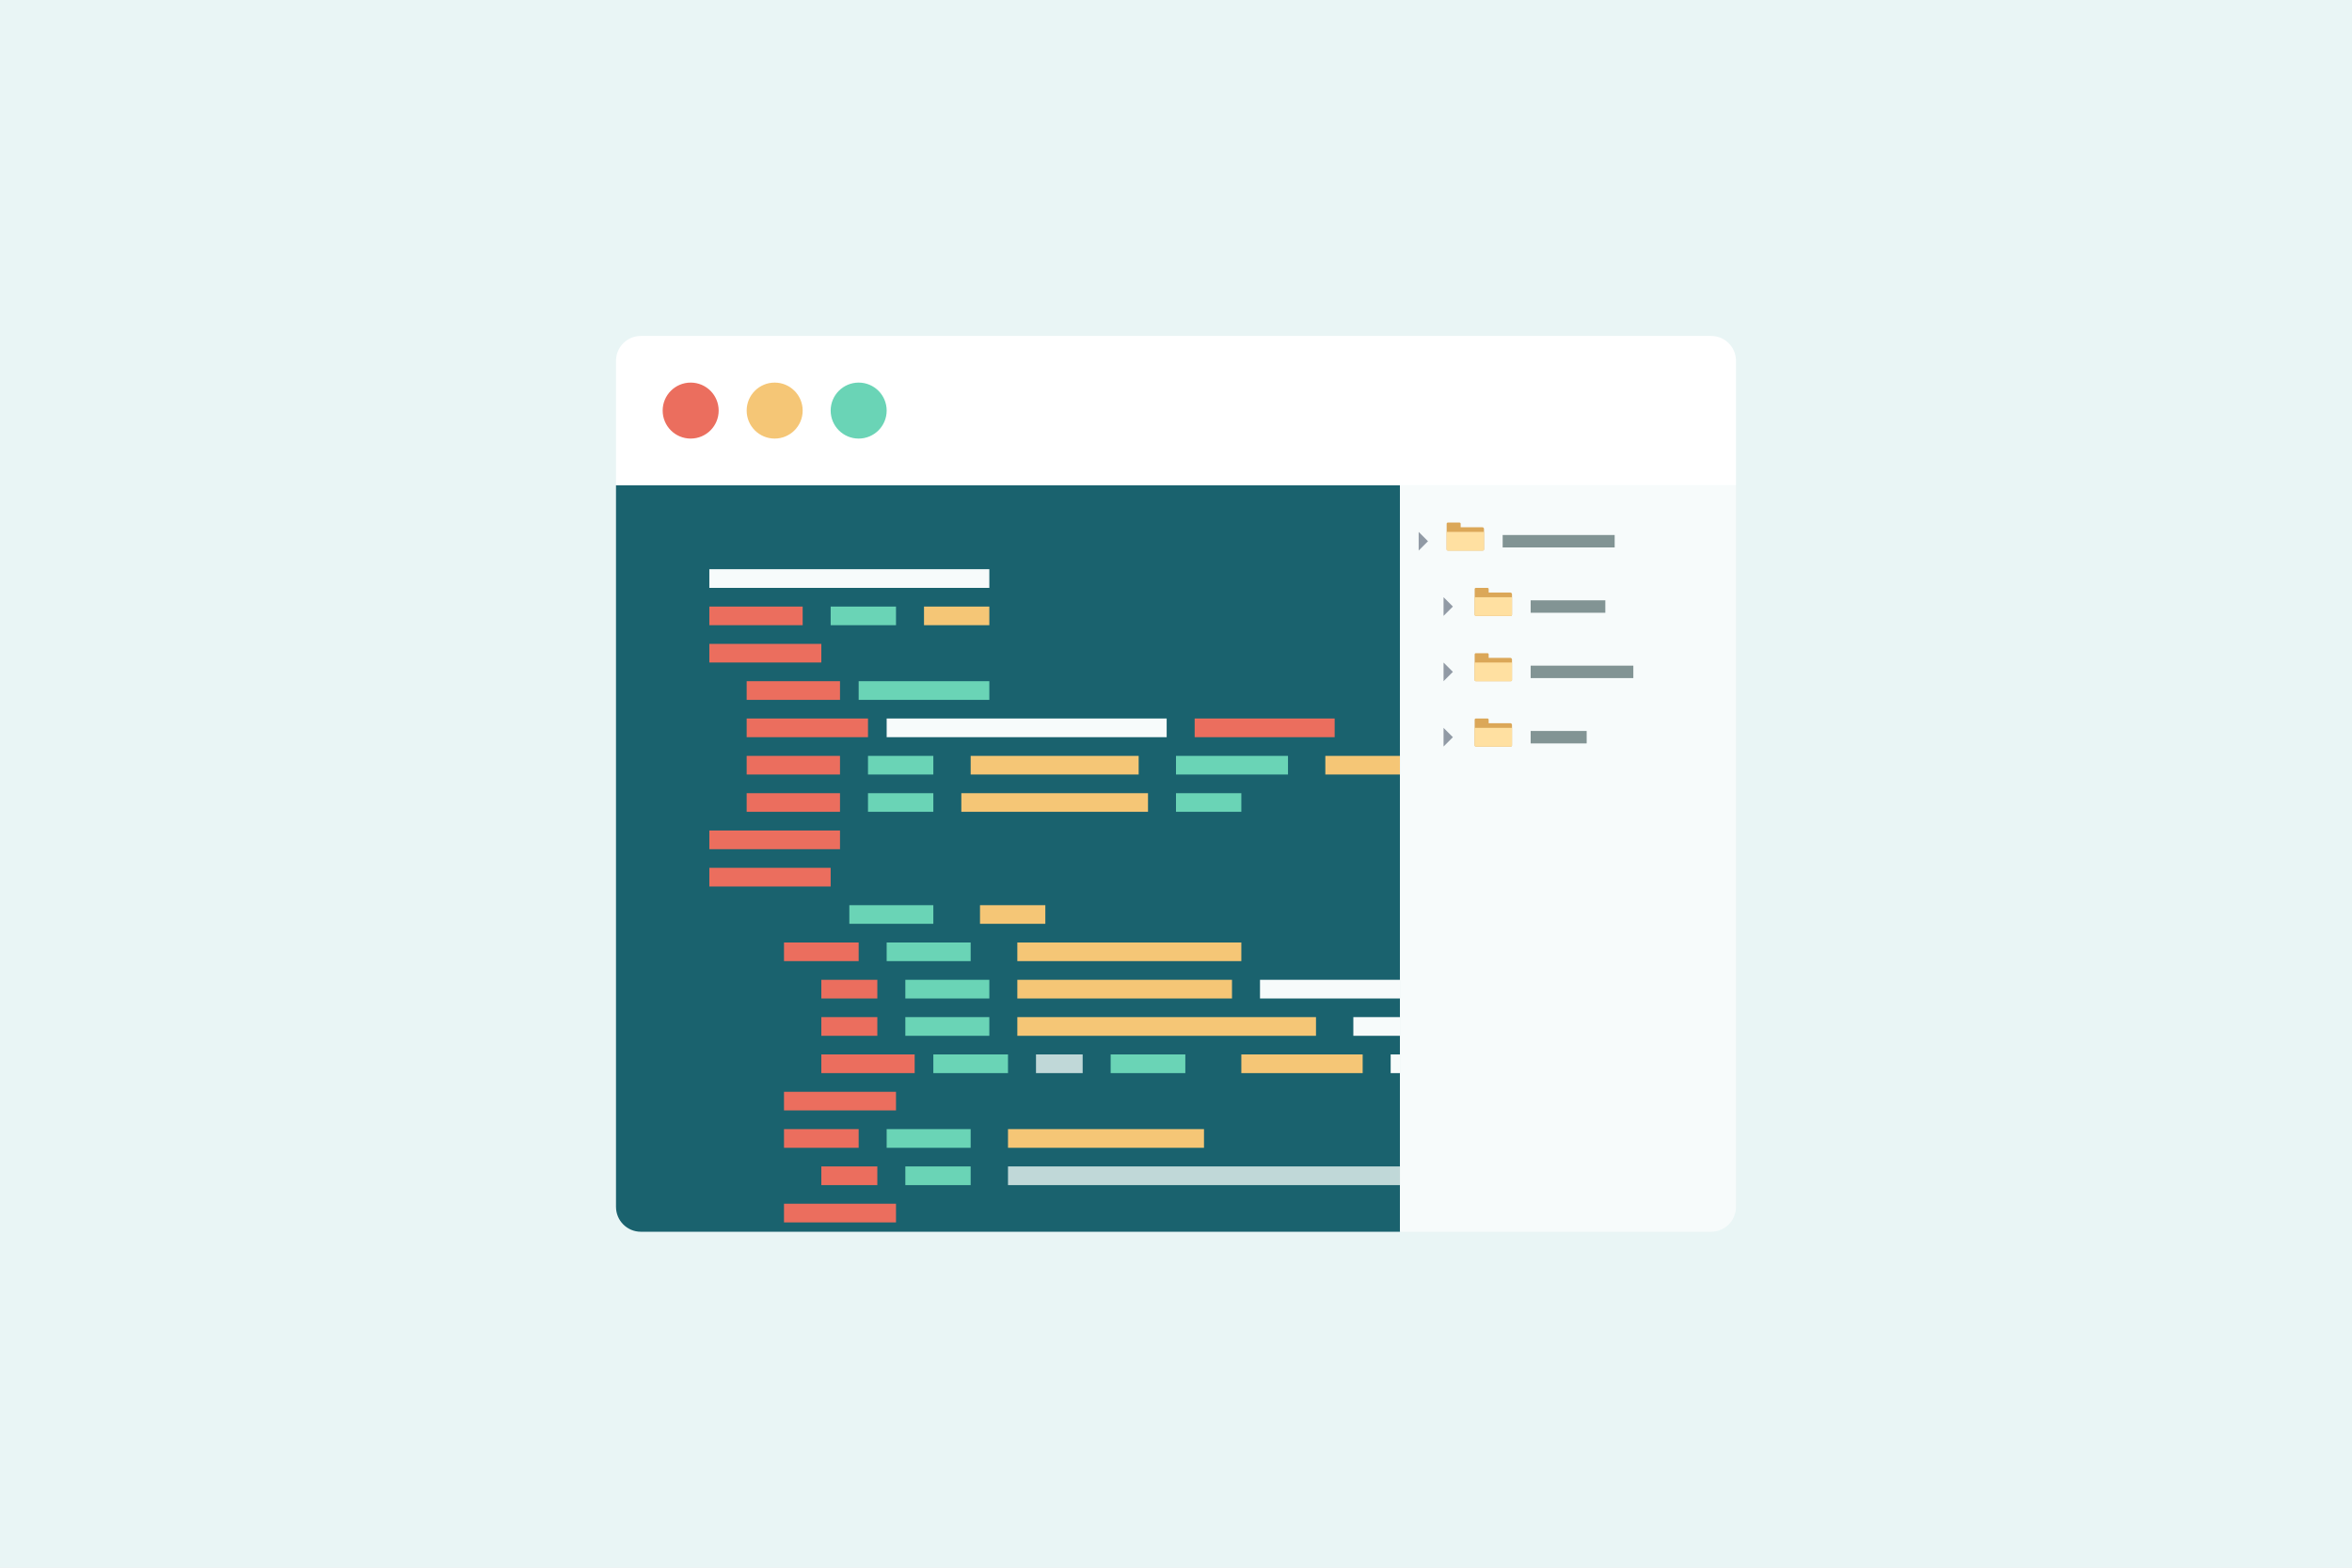
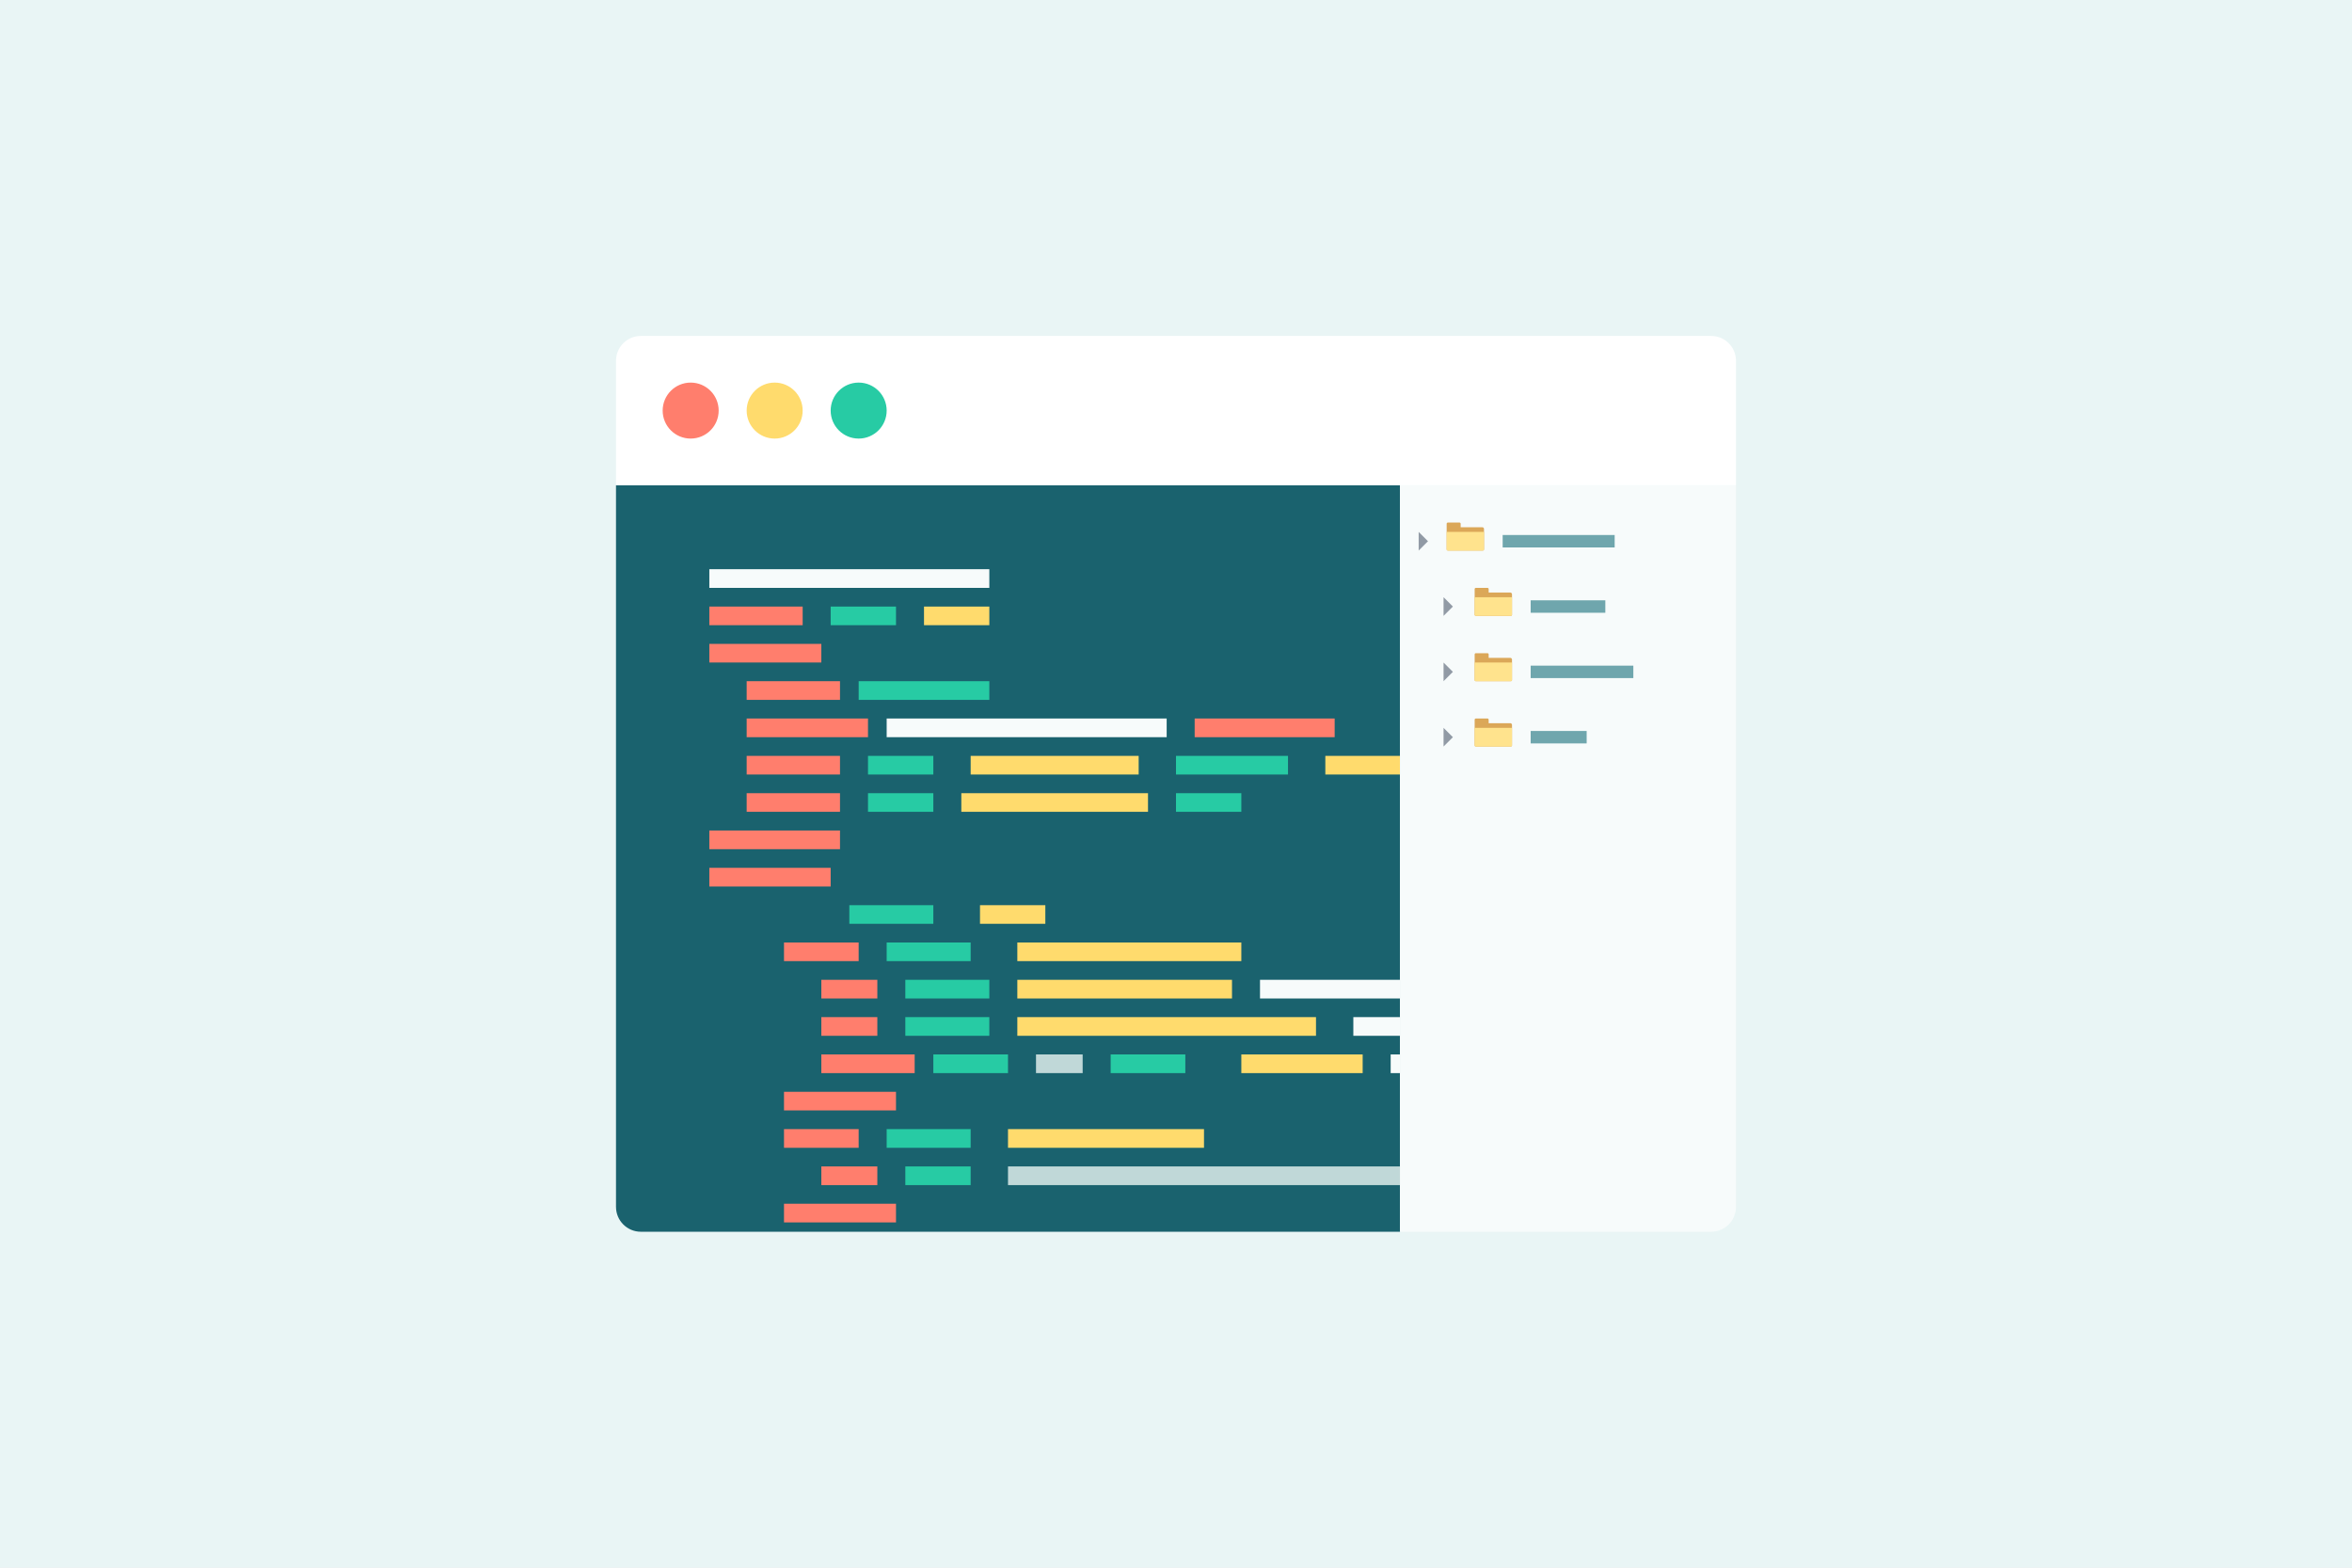
- <svg xmlns="http://www.w3.org/2000/svg" viewBox="0 0 378 252">
+ <svg xmlns="http://www.w3.org/2000/svg" width="378" height="252" viewBox="0 0 378 252">
  <defs>
    <style>
      .a, .n {
        fill: none;
      }

      .b {
        fill: #e9f5f5;
      }

      .c {
        clip-path: url(#a);
      }

      .d {
        fill: #1a626e;
      }

      .e {
        fill: #f7fbfb;
      }

      .f {
-         fill: #eb6e5e;
+         fill: #ff7e6d;
      }

      .g {
-         fill: #6ad4b6;
+         fill: #27cba4;
      }

      .h {
-         fill: #f5c676;
+         fill: #ffdb6d;
      }

      .i {
        fill: #c0d8d8;
      }

      .j {
        fill: #fff;
      }

      .k {
        fill: #dba758;
      }

      .l {
-         fill: #ffe0a1;
+         fill: #ffe38d;
      }

      .m {
        fill: #919aa5;
      }

      .n {
-         stroke: #829494;
+         stroke: #6fa6ad;
        stroke-miterlimit: 10;
        stroke-width: 2px;
      }
    </style>
    <clipPath id="a">
-       <path class="a" d="M99,78H225a0,0,0,0,1,0,0V198a0,0,0,0,1,0,0H103a4,4,0,0,1-4-4V78A0,0,0,0,1,99,78Z" />
+       <path class="a" d="M99,78h126a0,0,0,0,1,0,0V198a0,0,0,0,1,0,0h-122a4,4,0,0,1-4-4V78A0,0,0,0,1,99,78Z" />
    </clipPath>
  </defs>
  <g>
    <rect class="b" width="378" height="252" />
    <g>
      <g class="c">
-         <path class="d" d="M99,78H225a0,0,0,0,1,0,0V198a0,0,0,0,1,0,0H103a4,4,0,0,1-4-4V78A0,0,0,0,1,99,78Z" />
+         <path class="d" d="M99,78h126a0,0,0,0,1,0,0V198a0,0,0,0,1,0,0h-122a4,4,0,0,1-4-4V78A0,0,0,0,1,99,78Z" />
        <g>
          <rect class="e" x="114" y="91.5" width="45" height="3" />
          <rect class="e" x="142.5" y="115.5" width="45" height="3" />
          <rect class="e" x="202.5" y="157.5" width="45" height="3" />
          <rect class="e" x="217.5" y="163.5" width="45" height="3" />
          <rect class="e" x="223.5" y="169.5" width="27" height="3" />
          <rect class="f" x="114" y="97.5" width="15" height="3" />
          <rect class="f" x="114" y="103.5" width="18" height="3" />
          <rect class="f" x="114" y="133.5" width="21" height="3" />
          <rect class="f" x="114" y="139.5" width="19.5" height="3" />
          <rect class="f" x="114" y="205.5" width="21" height="3" />
          <rect class="f" x="114" y="211.5" width="21" height="3" />
          <rect class="f" x="120" y="109.5" width="15" height="3" transform="translate(254.9997 222) rotate(180)" />
          <rect class="d" x="120" y="145.5" width="12" height="3" transform="translate(251.9997 294) rotate(180)" />
          <rect class="f" x="126" y="151.5" width="12" height="3" transform="translate(263.9997 306) rotate(180)" />
          <rect class="f" x="126" y="181.5" width="12" height="3" transform="translate(263.9997 366) rotate(180)" />
          <rect class="f" x="126" y="175.5" width="18" height="3" transform="translate(269.9997 354) rotate(180)" />
          <rect class="f" x="126" y="193.5" width="18" height="3" transform="translate(269.9997 390) rotate(180)" />
          <rect class="f" x="120" y="199.5" width="18" height="3" transform="translate(257.9997 402) rotate(180)" />
          <rect class="f" x="132" y="157.5" width="9" height="3" transform="translate(272.9997 318) rotate(180)" />
          <rect class="f" x="132" y="187.5" width="9" height="3" transform="translate(272.9997 378) rotate(180)" />
          <rect class="f" x="132" y="163.5" width="9" height="3" transform="translate(272.9997 330) rotate(180)" />
          <rect class="f" x="132" y="169.5" width="15" height="3" transform="translate(278.9997 342) rotate(180)" />
          <rect class="g" x="133.5" y="97.5" width="10.5" height="3" />
          <rect class="g" x="139.5" y="121.5" width="10.5" height="3" transform="translate(289.4997 246) rotate(180)" />
          <rect class="g" x="139.5" y="127.5" width="10.5" height="3" transform="translate(289.4997 258) rotate(180)" />
          <rect class="g" x="136.5" y="145.5" width="13.5" height="3" transform="translate(286.4997 294) rotate(180)" />
          <rect class="g" x="142.5" y="151.5" width="13.5" height="3" transform="translate(298.4997 306) rotate(180)" />
          <rect class="g" x="145.5" y="157.5" width="13.5" height="3" transform="translate(304.4997 318) rotate(180)" />
          <rect class="g" x="145.5" y="163.5" width="13.5" height="3" transform="translate(304.4997 330) rotate(180)" />
          <rect class="g" x="150" y="169.5" width="12" height="3" transform="translate(311.9997 342) rotate(180)" />
          <rect class="g" x="138" y="109.5" width="21" height="3" />
          <rect class="h" x="148.5" y="97.5" width="10.5" height="3" />
          <rect class="h" x="156" y="121.5" width="27" height="3" />
          <rect class="f" x="120" y="115.5" width="19.5" height="3" transform="translate(259.4997 234) rotate(180)" />
          <rect class="f" x="192" y="115.5" width="22.5" height="3" transform="translate(406.4997 234) rotate(180)" />
          <rect class="f" x="120" y="121.5" width="15" height="3" transform="translate(254.9997 246) rotate(180)" />
          <rect class="f" x="120" y="127.5" width="15" height="3" transform="translate(254.9997 258) rotate(180)" />
          <rect class="h" x="154.5" y="127.5" width="30" height="3" />
          <rect class="h" x="163.5" y="151.5" width="36" height="3" />
          <rect class="h" x="163.5" y="157.5" width="34.5" height="3" />
          <rect class="h" x="163.5" y="163.5" width="48" height="3" />
          <rect class="h" x="213" y="121.5" width="58.5" height="3" />
          <rect class="g" x="189" y="121.5" width="18" height="3" transform="translate(395.9997 246) rotate(180)" />
          <rect class="g" x="189" y="127.5" width="10.5" height="3" transform="translate(388.4997 258) rotate(180)" />
          <rect class="i" x="166.5" y="169.5" width="7.5" height="3" transform="translate(340.4997 342) rotate(180)" />
          <rect class="i" x="162" y="187.5" width="63" height="3" transform="translate(386.9997 378) rotate(180)" />
          <rect class="g" x="178.5" y="169.5" width="12" height="3" transform="translate(368.9997 342) rotate(180)" />
          <rect class="h" x="157.5" y="145.5" width="10.5" height="3" />
          <rect class="h" x="199.5" y="169.5" width="19.5" height="3" />
          <rect class="h" x="162" y="181.5" width="31.5" height="3" />
          <rect class="g" x="142.5" y="181.5" width="13.5" height="3" transform="translate(298.4997 366) rotate(180)" />
          <rect class="g" x="145.5" y="187.5" width="10.5" height="3" transform="translate(301.4997 378) rotate(180)" />
        </g>
      </g>
-       <path class="e" d="M225,78h54a0,0,0,0,1,0,0V194a4,4,0,0,1-4,4H225a0,0,0,0,1,0,0V78A0,0,0,0,1,225,78Z" />
+       <path class="e" d="M225,78h54a0,0,0,0,1,0,0V194a4,4,0,0,1-4,4h-50a0,0,0,0,1,0,0V78A0,0,0,0,1,225,78Z" />
      <g>
-         <path class="j" d="M279,78H99V58a4,4,0,0,1,4-4H275a4,4,0,0,1,4,4Z" />
+         <path class="j" d="M279,78h-180V58a4,4,0,0,1,4-4h172a4,4,0,0,1,4,4Z" />
        <g>
          <circle class="f" cx="111" cy="66" r="4.5" />
          <circle class="h" cx="124.5" cy="66" r="4.5" />
          <circle class="g" cx="138" cy="66" r="4.5" />
        </g>
      </g>
      <g>
-         <path class="k" d="M238.312,88.5h-5.625a.188.188,0,0,1-.188-.188v-4.125A.188.188,0,0,1,232.687,84h1.875a.188.188,0,0,1,.188.188V84.75h3.474a.277.277,0,0,1,.277.277v3.286A.188.188,0,0,1,238.312,88.5Z" />
+         <path class="k" d="M238.312,88.5h-5.625a.188.188,0,0,1-.188-.188v-4.125a.188.188,0,0,1,.188-.188h1.875a.188.188,0,0,1,.188.188V84.75h3.474a.277.277,0,0,1,.277.277v3.286A.188.188,0,0,1,238.312,88.5Z" />
        <path class="l" d="M238.312,88.5h-5.625a.188.188,0,0,1-.188-.188V85.5h6v2.812A.188.188,0,0,1,238.312,88.5Z" />
      </g>
      <g>
-         <path class="k" d="M242.812,99h-5.625A.188.188,0,0,1,237,98.812v-4.125a.188.188,0,0,1,.188-.188h1.875a.188.188,0,0,1,.188.188V95.25h3.474a.277.277,0,0,1,.277.277v3.286A.188.188,0,0,1,242.812,99Z" />
-         <path class="l" d="M242.812,99h-5.625A.188.188,0,0,1,237,98.812V96h6v2.812A.188.188,0,0,1,242.812,99Z" />
+         <path class="k" d="M242.812,99h-5.625a.188.188,0,0,1-.188-.188v-4.125a.188.188,0,0,1,.188-.188h1.875a.188.188,0,0,1,.188.188V95.25h3.474a.277.277,0,0,1,.277.277v3.286A.188.188,0,0,1,242.812,99Z" />
+         <path class="l" d="M242.812,99h-5.625a.188.188,0,0,1-.188-.188V96h6v2.812A.188.188,0,0,1,242.812,99Z" />
      </g>
      <polygon class="m" points="228 85.5 229.5 87 228 88.5 228 85.5" />
      <polygon class="m" points="232 96 233.5 97.5 232 99 232 96" />
      <line class="n" x1="241.5" y1="87" x2="259.5" y2="87" />
      <line class="n" x1="246" y1="97.5" x2="258" y2="97.5" />
      <g>
        <path class="k" d="M242.812,109.5h-5.625a.188.188,0,0,1-.188-.188v-4.125a.188.188,0,0,1,.188-.188h1.875a.188.188,0,0,1,.188.188v.562h3.474a.277.277,0,0,1,.277.277v3.286A.188.188,0,0,1,242.812,109.5Z" />
        <path class="l" d="M242.812,109.5h-5.625a.188.188,0,0,1-.188-.188V106.5h6v2.812A.188.188,0,0,1,242.812,109.5Z" />
      </g>
      <polygon class="m" points="232 106.5 233.5 108 232 109.5 232 106.5" />
      <line class="n" x1="246" y1="108" x2="262.5" y2="108" />
      <g>
        <path class="k" d="M242.812,120h-5.625a.188.188,0,0,1-.188-.188v-4.125a.188.188,0,0,1,.188-.188h1.875a.188.188,0,0,1,.188.188v.562h3.474a.277.277,0,0,1,.277.277v3.286A.188.188,0,0,1,242.812,120Z" />
        <path class="l" d="M242.812,120h-5.625a.188.188,0,0,1-.188-.188V117h6v2.812A.188.188,0,0,1,242.812,120Z" />
      </g>
      <polygon class="m" points="232 117 233.5 118.5 232 120 232 117" />
      <line class="n" x1="246" y1="118.5" x2="255" y2="118.5" />
    </g>
  </g>
</svg>
